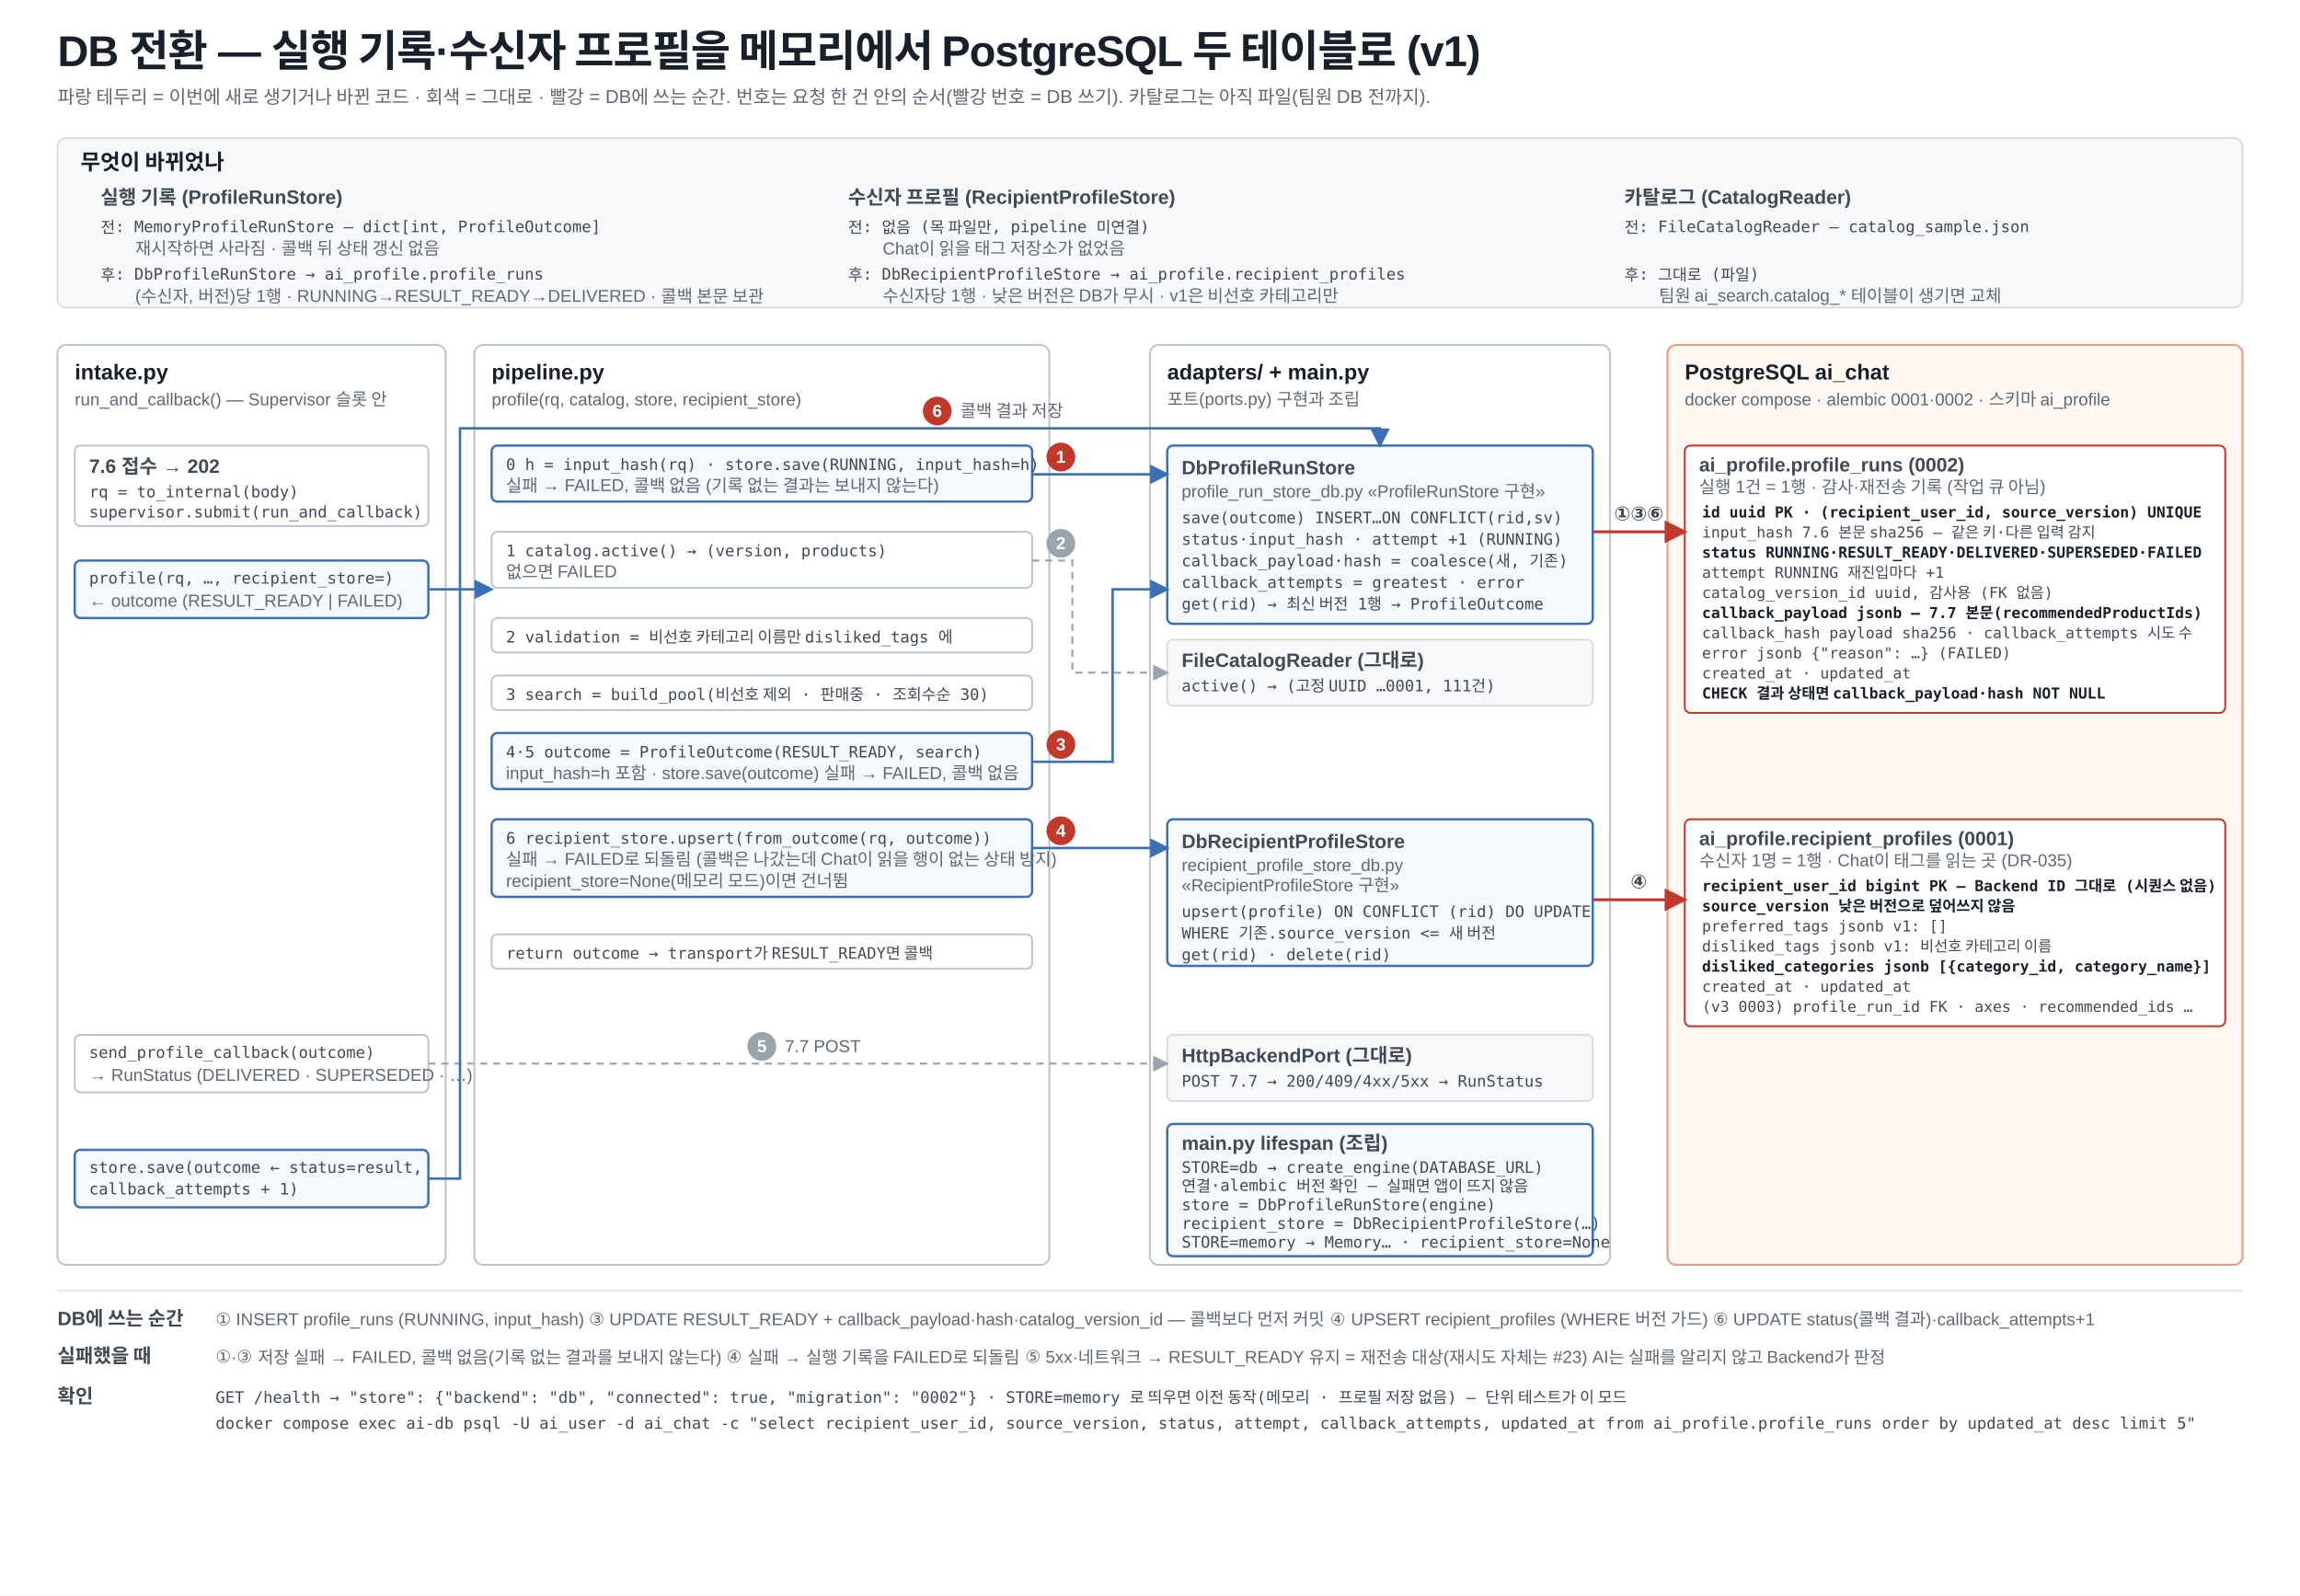
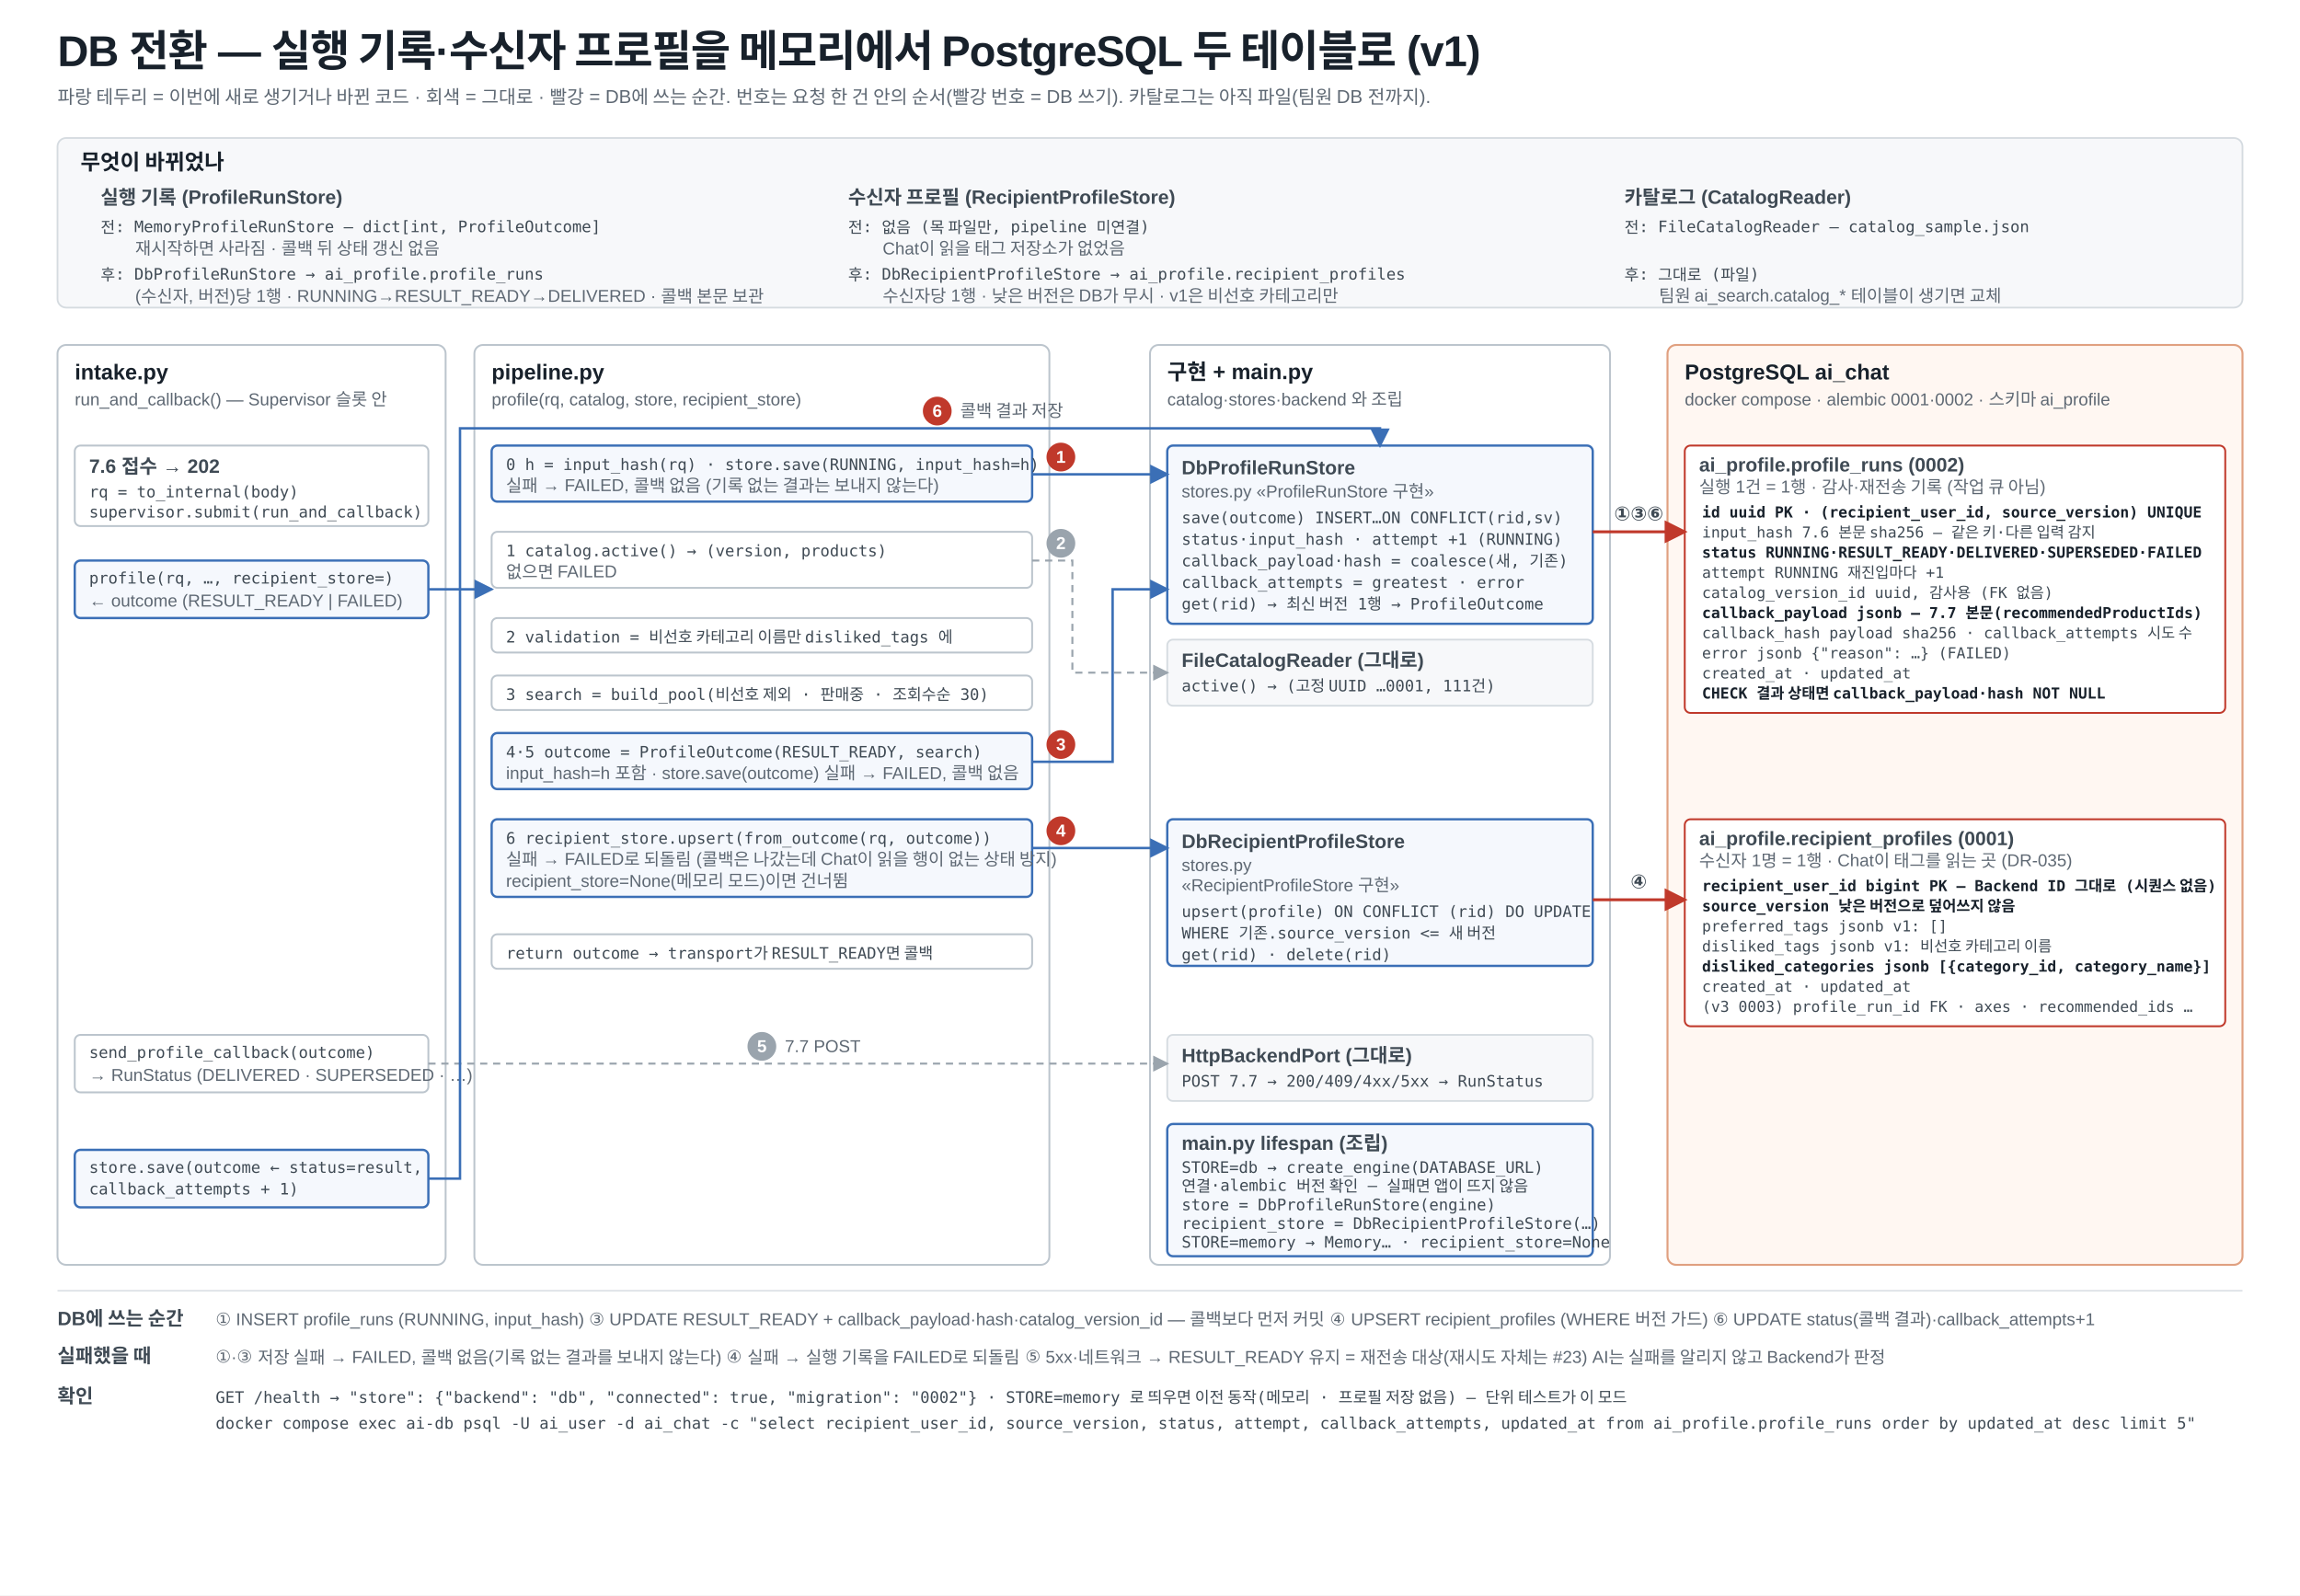
<svg xmlns="http://www.w3.org/2000/svg" width="3200" height="2220" viewBox="0 0 1600 1110" role="img">
  <defs>
    <marker id="a" markerWidth="8" markerHeight="8" refX="7" refY="4" orient="auto">
      <path d="M0 0 L8 4 L0 8 Z" fill="#3b6fb6" />
    </marker>
    <marker id="g" markerWidth="8" markerHeight="8" refX="7" refY="4" orient="auto">
      <path d="M0 0 L8 4 L0 8 Z" fill="#9aa4ad" />
    </marker>
    <marker id="w" markerWidth="8" markerHeight="8" refX="7" refY="4" orient="auto">
      <path d="M0 0 L8 4 L0 8 Z" fill="#c0392b" />
    </marker>
    <style>text{font-family:"Apple SD Gothic Neo","Noto Sans KR",Arial,sans-serif;fill:#18212b}.title{font-size:30px;font-weight:700;letter-spacing:-.6px}
.h{font-size:15px;font-weight:700}.h2{font-size:13.5px;font-weight:700;fill:#3f4a54}.sub{font-size:12px;fill:#5e6873}.msg{font-size:13px}.mono{font-family:Menlo,ui-monospace,monospace;font-size:11px;fill:#3f4a54}
.small{font-size:13px;fill:#5e6873}.num{font-size:12px;font-weight:700;fill:#fff}.col{font-family:Menlo,ui-monospace,monospace;font-size:10.5px;fill:#3f4a54}.colk{font-family:Menlo,ui-monospace,monospace;font-size:10.5px;font-weight:700;fill:#18212b}
.call{fill:none;stroke:#3b6fb6;stroke-width:1.7;marker-end:url(#a)}.grey{fill:none;stroke:#9aa4ad;stroke-width:1.4;stroke-dasharray:5 4;marker-end:url(#g)}.write{fill:none;stroke:#c0392b;stroke-width:2;marker-end:url(#w)}
.box{fill:#fff;stroke:#bcc5cd;stroke-width:1.3}.new{fill:#f5f8fd;stroke:#3b6fb6;stroke-width:1.6}.old{fill:#f7f8fa;stroke:#d5dbe0;stroke-width:1.2}.db{fill:#fff7f2;stroke:#e0a080;stroke-width:1.4}.tbl{fill:#fff;stroke:#c0392b;stroke-width:1.3}
.rule{stroke:#d9dee3;stroke-width:1}</style>
  </defs>
  <rect width="1600" height="1110" fill="white" />
  <text x="40" y="46" class="title">DB 전환 — 실행 기록·수신자 프로필을 메모리에서 PostgreSQL 두 테이블로 (v1)</text>
  <text x="40" y="72" class="small">파랑 테두리 = 이번에 새로 생기거나 바뀐 코드 · 회색 = 그대로 · 빨강 = DB에 쓰는 순간. 번호는 요청 한 건 안의 순서(빨강 번호 = DB 쓰기). 카탈로그는 아직 파일(팀원 DB 전까지).</text>
  <rect x="40" y="96" width="1520" height="118" rx="6" class="old" />
  <text x="56" y="118" class="h">무엇이 바뀌었나</text>
  <text x="70" y="142" class="h2">실행 기록 (ProfileRunStore)</text>
  <text x="70" y="162" class="mono">전: MemoryProfileRunStore — dict[int, ProfileOutcome]</text>
  <text x="94" y="177" class="sub">재시작하면 사라짐 · 콜백 뒤 상태 갱신 없음</text>
  <text x="70" y="195" class="mono">후: DbProfileRunStore → ai_profile.profile_runs</text>
  <text x="94" y="210" class="sub">(수신자, 버전)당 1행 · RUNNING→RESULT_READY→DELIVERED · 콜백 본문 보관</text>
  <text x="590" y="142" class="h2">수신자 프로필 (RecipientProfileStore)</text>
  <text x="590" y="162" class="mono">전: 없음 (목 파일만, pipeline 미연결)</text>
  <text x="614" y="177" class="sub">Chat이 읽을 태그 저장소가 없었음</text>
  <text x="590" y="195" class="mono">후: DbRecipientProfileStore → ai_profile.recipient_profiles</text>
  <text x="614" y="210" class="sub">수신자당 1행 · 낮은 버전은 DB가 무시 · v1은 비선호 카테고리만</text>
  <text x="1130" y="142" class="h2">카탈로그 (CatalogReader)</text>
  <text x="1130" y="162" class="mono">전: FileCatalogReader — catalog_sample.json</text>
  <text x="1130" y="195" class="mono">후: 그대로 (파일)</text>
  <text x="1154" y="210" class="sub">팀원 ai_search.catalog_* 테이블이 생기면 교체</text>
  <rect x="40" y="240" width="270" height="640" rx="6" class="box" />
  <text x="52" y="264" class="h">intake.py</text>
  <text x="52" y="282" class="sub">run_and_callback() — Supervisor 슬롯 안</text>
  <rect x="330" y="240" width="400" height="640" rx="6" class="box" />
  <text x="342" y="264" class="h">pipeline.py</text>
  <text x="342" y="282" class="sub">profile(rq, catalog, store, recipient_store)</text>
  <rect x="800" y="240" width="320" height="640" rx="6" class="box" />
-   <text x="812" y="264" class="h">adapters/ + main.py</text>
-   <text x="812" y="282" class="sub">포트(ports.py) 구현과 조립</text>
+   <text x="812" y="264" class="h">구현 + main.py</text>
+   <text x="812" y="282" class="sub">catalog·stores·backend 와 조립</text>
  <rect x="1160" y="240" width="400" height="640" rx="6" class="db" />
  <text x="1172" y="264" class="h">PostgreSQL  ai_chat</text>
  <text x="1172" y="282" class="sub">docker compose · alembic 0001·0002 · 스키마 ai_profile</text>
  <rect x="52" y="310" width="246" height="56" rx="4" class="box" />
  <text x="62" y="329" class="h2">7.6 접수 → 202</text>
  <text x="62" y="346" class="mono">rq = to_internal(body)</text>
  <text x="62" y="360" class="mono">supervisor.submit(run_and_callback)</text>
  <rect x="52" y="390" width="246" height="40" rx="4" class="new" />
  <text x="62" y="406" class="mono">profile(rq, …, recipient_store=)</text>
  <text x="62" y="422" class="sub">← outcome (RESULT_READY | FAILED)</text>
  <rect x="52" y="720" width="246" height="40" rx="4" class="box" />
  <text x="62" y="736" class="mono">send_profile_callback(outcome)</text>
  <text x="62" y="752" class="sub">→ RunStatus (DELIVERED · SUPERSEDED · …)</text>
  <rect x="52" y="800" width="246" height="40" rx="4" class="new" />
  <text x="62" y="816" class="mono">store.save(outcome ← status=result,</text>
  <text x="62" y="831" class="mono">                callback_attempts + 1)</text>
  <rect x="342" y="310" width="376" height="39" rx="4" class="new" />
  <text x="352" y="327" class="mono">0  h = input_hash(rq)  ·  store.save(RUNNING, input_hash=h)</text>
  <text x="352" y="342" class="sub">실패 → FAILED, 콜백 없음 (기록 없는 결과는 보내지 않는다)</text>
  <rect x="342" y="370" width="376" height="39" rx="4" class="box" />
  <text x="352" y="387" class="mono">1  catalog.active()  → (version, products)</text>
  <text x="352" y="402" class="sub">없으면 FAILED</text>
  <rect x="342" y="430" width="376" height="24" rx="4" class="box" />
  <text x="352" y="447" class="mono">2  validation = 비선호 카테고리 이름만 disliked_tags 에</text>
  <rect x="342" y="470" width="376" height="24" rx="4" class="box" />
  <text x="352" y="487" class="mono">3  search = build_pool(비선호 제외 · 판매중 · 조회수순 30)</text>
  <rect x="342" y="510" width="376" height="39" rx="4" class="new" />
  <text x="352" y="527" class="mono">4·5  outcome = ProfileOutcome(RESULT_READY, search)</text>
  <text x="352" y="542" class="sub">input_hash=h 포함 · store.save(outcome)   실패 → FAILED, 콜백 없음</text>
  <rect x="342" y="570" width="376" height="54" rx="4" class="new" />
  <text x="352" y="587" class="mono">6  recipient_store.upsert(from_outcome(rq, outcome))</text>
  <text x="352" y="602" class="sub">실패 → FAILED로 되돌림 (콜백은 나갔는데 Chat이 읽을 행이 없는 상태 방지)</text>
  <text x="352" y="617" class="sub">recipient_store=None(메모리 모드)이면 건너뜀</text>
  <rect x="342" y="650" width="376" height="24" rx="4" class="box" />
  <text x="352" y="667" class="mono">return outcome   →  transport가 RESULT_READY면 콜백</text>
  <rect x="812" y="310" width="296" height="124" rx="4" class="new" />
  <text x="822" y="330" class="h2">DbProfileRunStore</text>
-   <text x="822" y="346" class="sub">profile_run_store_db.py  «ProfileRunStore 구현»</text>
+   <text x="822" y="346" class="sub">stores.py  «ProfileRunStore 구현»</text>
  <text x="822" y="364" class="mono">save(outcome) INSERT…ON CONFLICT(rid,sv)</text>
  <text x="822" y="379" class="mono">  status·input_hash · attempt +1 (RUNNING)</text>
  <text x="822" y="394" class="mono">  callback_payload·hash = coalesce(새, 기존)</text>
  <text x="822" y="409" class="mono">  callback_attempts = greatest · error</text>
  <text x="822" y="424" class="mono">get(rid) → 최신 버전 1행 → ProfileOutcome</text>
  <rect x="812" y="445" width="296" height="46" rx="4" class="old" />
  <text x="822" y="464" class="h2">FileCatalogReader  (그대로)</text>
  <text x="822" y="481" class="mono">active() → (고정 UUID …0001, 111건)</text>
  <rect x="812" y="570" width="296" height="102" rx="4" class="new" />
  <text x="822" y="590" class="h2">DbRecipientProfileStore</text>
-   <text x="822" y="606" class="sub">recipient_profile_store_db.py</text>
+   <text x="822" y="606" class="sub">stores.py</text>
  <text x="822" y="620" class="sub">«RecipientProfileStore 구현»</text>
  <text x="822" y="638" class="mono">upsert(profile)  ON CONFLICT (rid) DO UPDATE</text>
  <text x="822" y="653" class="mono">  WHERE 기존.source_version &lt;= 새 버전</text>
  <text x="822" y="668" class="mono">get(rid) · delete(rid)</text>
  <rect x="812" y="720" width="296" height="46" rx="4" class="old" />
  <text x="822" y="739" class="h2">HttpBackendPort  (그대로)</text>
  <text x="822" y="756" class="mono">POST 7.7 → 200/409/4xx/5xx → RunStatus</text>
  <rect x="812" y="782" width="296" height="92" rx="4" class="new" />
  <text x="822" y="800" class="h2">main.py  lifespan (조립)</text>
  <text x="822" y="816" class="mono">STORE=db → create_engine(DATABASE_URL)</text>
  <text x="822" y="829" class="mono">  연결·alembic 버전 확인 — 실패면 앱이 뜨지 않음</text>
  <text x="822" y="842" class="mono">  store = DbProfileRunStore(engine)</text>
  <text x="822" y="855" class="mono">  recipient_store = DbRecipientProfileStore(…)</text>
  <text x="822" y="868" class="mono">STORE=memory → Memory… · recipient_store=None</text>
  <rect x="1172" y="310" width="376" height="186" rx="4" class="tbl" />
  <text x="1182" y="328" class="h2">ai_profile.profile_runs   (0002)</text>
  <text x="1182" y="343" class="sub">실행 1건 = 1행 · 감사·재전송 기록 (작업 큐 아님)</text>
  <text x="1184" y="360" class="colk">id uuid PK · (recipient_user_id, source_version) UNIQUE</text>
  <text x="1184" y="374" class="col">input_hash          7.6 본문 sha256 — 같은 키·다른 입력 감지</text>
  <text x="1184" y="388" class="colk">status              RUNNING·RESULT_READY·DELIVERED·SUPERSEDED·FAILED</text>
  <text x="1184" y="402" class="col">attempt             RUNNING 재진입마다 +1</text>
  <text x="1184" y="416" class="col">catalog_version_id  uuid, 감사용 (FK 없음)</text>
  <text x="1184" y="430" class="colk">callback_payload    jsonb — 7.7 본문(recommendedProductIds)</text>
  <text x="1184" y="444" class="col">callback_hash       payload sha256 · callback_attempts 시도 수</text>
  <text x="1184" y="458" class="col">error               jsonb {"reason": …}  (FAILED)</text>
  <text x="1184" y="472" class="col">created_at · updated_at</text>
  <text x="1184" y="486" class="colk">CHECK  결과 상태면 callback_payload·hash NOT NULL</text>
  <rect x="1172" y="570" width="376" height="144" rx="4" class="tbl" />
  <text x="1182" y="588" class="h2">ai_profile.recipient_profiles   (0001)</text>
  <text x="1182" y="603" class="sub">수신자 1명 = 1행 · Chat이 태그를 읽는 곳 (DR-035)</text>
  <text x="1184" y="620" class="colk">recipient_user_id   bigint PK — Backend ID 그대로 (시퀀스 없음)</text>
  <text x="1184" y="634" class="colk">source_version      낮은 버전으로 덮어쓰지 않음</text>
  <text x="1184" y="648" class="col">preferred_tags      jsonb  v1: []</text>
  <text x="1184" y="662" class="col">disliked_tags       jsonb  v1: 비선호 카테고리 이름</text>
  <text x="1184" y="676" class="colk">disliked_categories jsonb  [{category_id, category_name}]</text>
  <text x="1184" y="690" class="col">created_at · updated_at</text>
  <text x="1184" y="704" class="col">(v3 0003) profile_run_id FK · axes · recommended_ids …</text>
  <path d="M298 410 H342" class="call" />
  <path d="M718 330 H812" class="call" />
  <circle cx="738" cy="318" r="10" fill="#c0392b" />
  <text x="738" y="322" text-anchor="middle" class="num">1</text>
  <path d="M718 390 H746 V468 H812" class="grey" />
  <circle cx="738" cy="378" r="10" fill="#9aa4ad" />
  <text x="738" y="382" text-anchor="middle" class="num">2</text>
  <path d="M718 530 H774 V410 H812" class="call" />
  <circle cx="738" cy="518" r="10" fill="#c0392b" />
  <text x="738" y="522" text-anchor="middle" class="num">3</text>
  <path d="M718 590 H812" class="call" />
  <circle cx="738" cy="578" r="10" fill="#c0392b" />
  <text x="738" y="582" text-anchor="middle" class="num">4</text>
  <path d="M298 740 H812" class="grey" />
  <circle cx="530" cy="728" r="10" fill="#9aa4ad" />
  <text x="530" y="732" text-anchor="middle" class="num">5</text>
  <text x="546" y="732" class="sub">7.7 POST</text>
  <path d="M298 820 H320 V298 H960.0 V310" class="call" />
  <circle cx="652" cy="286" r="10" fill="#c0392b" />
  <text x="652" y="290" text-anchor="middle" class="num">6</text>
  <text x="668" y="290" class="sub">콜백 결과 저장</text>
  <path d="M1108 370 H1172" class="write" />
  <text x="1140.0" y="362" class="h2" text-anchor="middle">①③⑥</text>
  <path d="M1108 626 H1172" class="write" />
  <text x="1140.0" y="618" class="h2" text-anchor="middle">④</text>
  <line x1="40" y1="898" x2="1560" y2="898" class="rule" />
  <text x="40" y="922" class="h2">DB에 쓰는 순간</text>
  <text x="150" y="922" class="sub">①  INSERT profile_runs (RUNNING, input_hash)      ③  UPDATE RESULT_READY + callback_payload·hash·catalog_version_id  — 콜백보다 먼저 커밋      ④  UPSERT recipient_profiles (WHERE 버전 가드)      ⑥  UPDATE status(콜백 결과)·callback_attempts+1</text>
  <text x="40" y="948" class="h2">실패했을 때</text>
  <text x="150" y="948" class="sub">①·③ 저장 실패 → FAILED, 콜백 없음(기록 없는 결과를 보내지 않는다)      ④ 실패 → 실행 기록을 FAILED로 되돌림      ⑤ 5xx·네트워크 → RESULT_READY 유지 = 재전송 대상(재시도 자체는 #23)      AI는 실패를 알리지 않고 Backend가 판정</text>
  <text x="40" y="976" class="h2">확인</text>
  <text x="150" y="976" class="mono">GET /health → "store": {"backend": "db", "connected": true, "migration": "0002"}     ·     STORE=memory 로 띄우면 이전 동작(메모리 · 프로필 저장 없음) — 단위 테스트가 이 모드</text>
  <text x="150" y="994" class="mono">docker compose exec ai-db psql -U ai_user -d ai_chat -c "select recipient_user_id, source_version, status, attempt, callback_attempts, updated_at from ai_profile.profile_runs order by updated_at desc limit 5"</text>
</svg>
